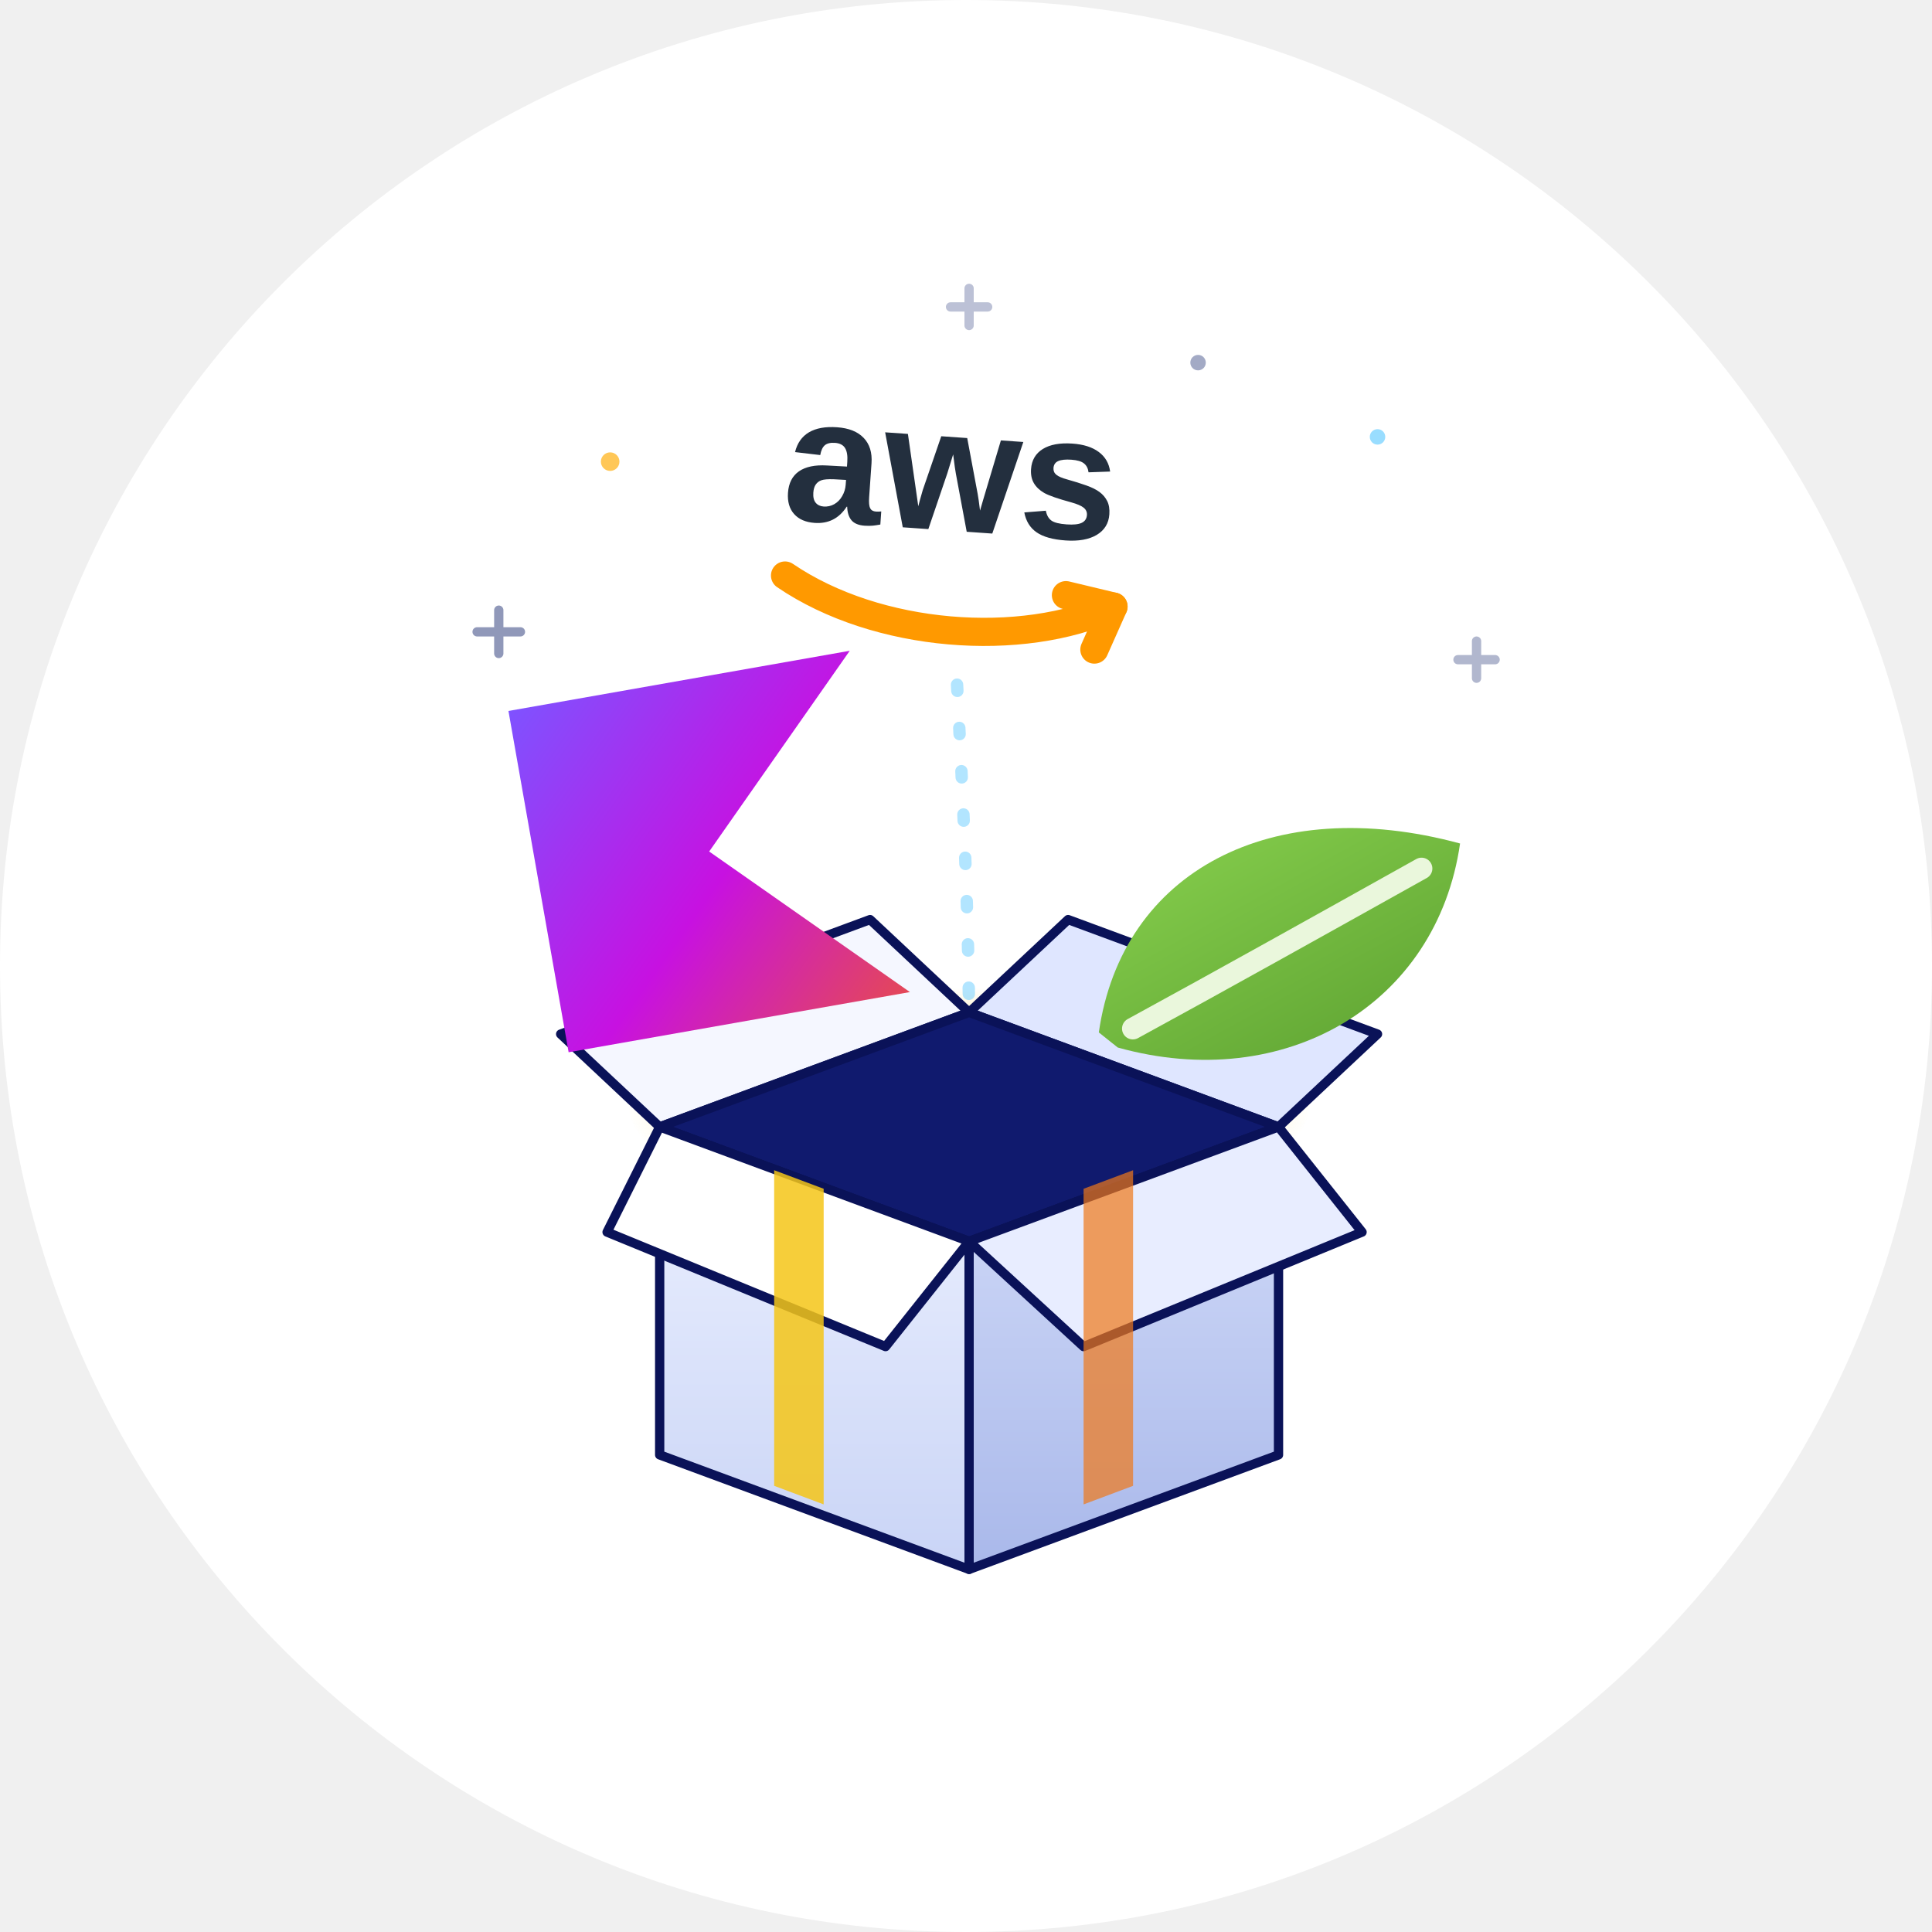
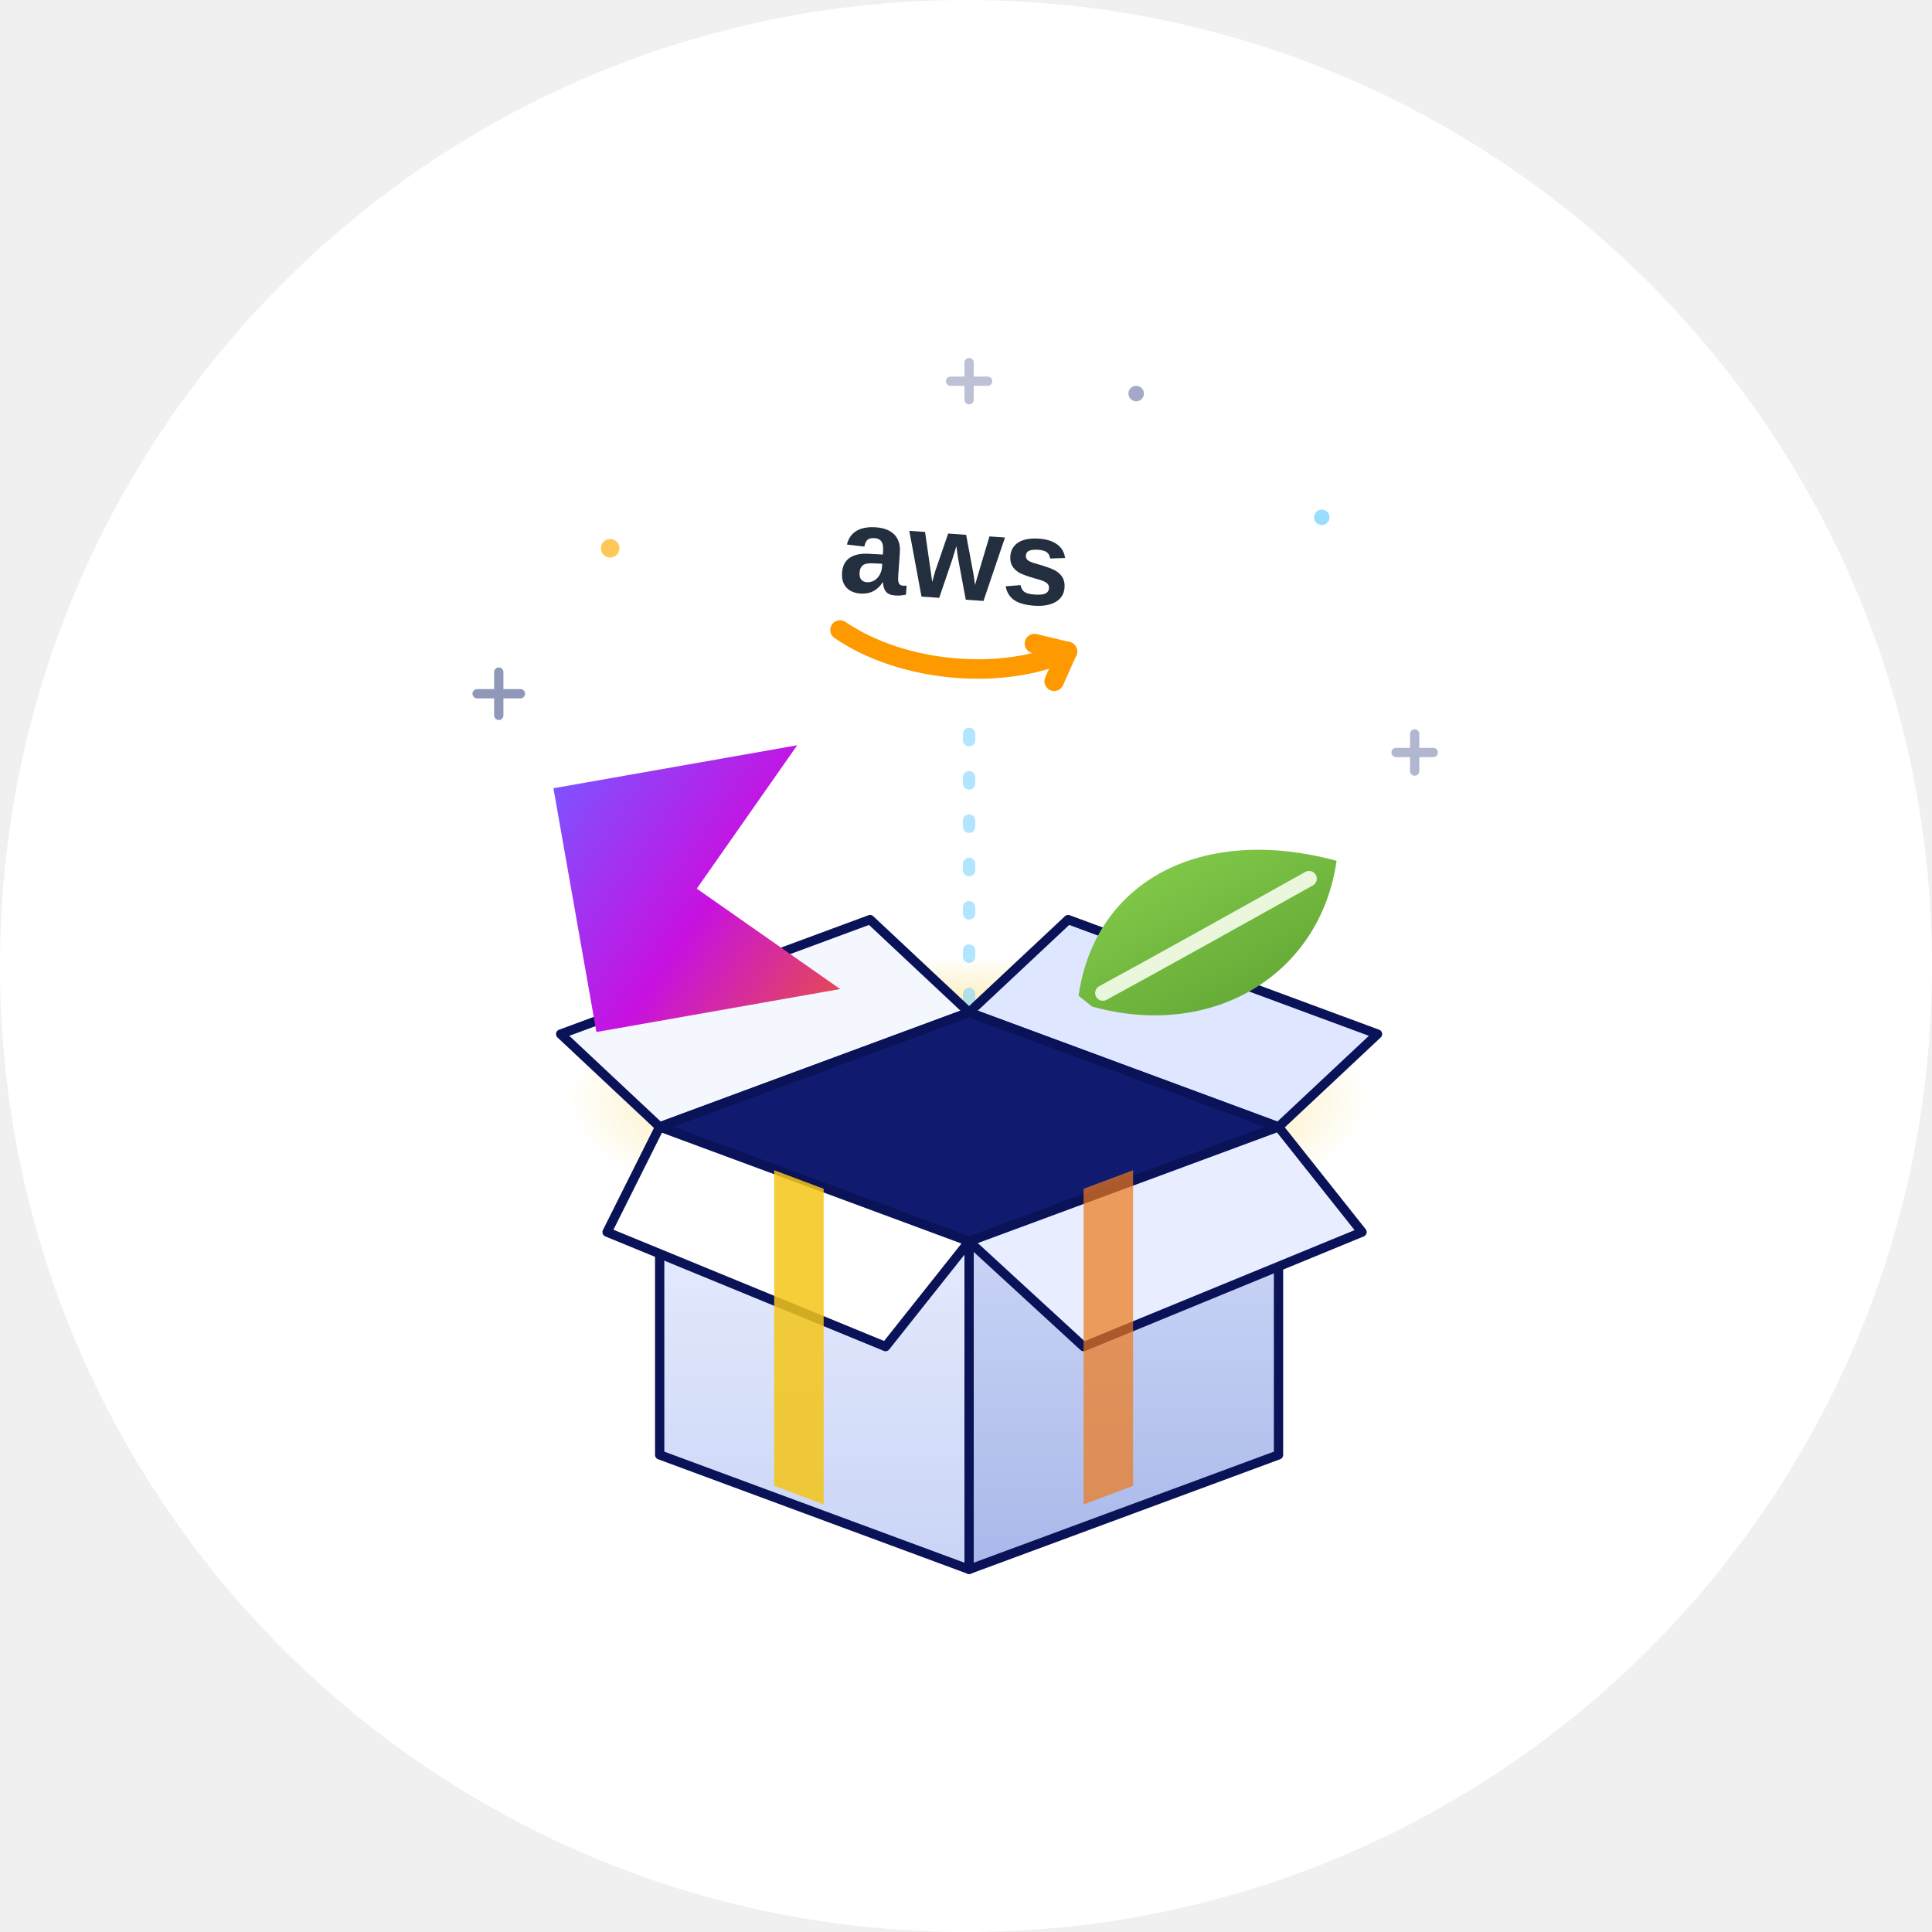
<svg xmlns="http://www.w3.org/2000/svg" viewBox="0 0 512 512">
  <defs>
    <radialGradient id="glow">
      <stop offset="0" stop-color="#ffffff" stop-opacity=".25" />
      <stop offset="1" stop-color="#ffffff" stop-opacity="0" />
    </radialGradient>
    <radialGradient id="mouthGlow">
      <stop offset="0" stop-color="#ffe9b0" stop-opacity=".9" />
      <stop offset=".6" stop-color="#f5c518" stop-opacity=".35" />
      <stop offset="1" stop-color="#f5c518" stop-opacity="0" />
    </radialGradient>
    <linearGradient id="beam" x1="0" y1="1" x2="0" y2="0">
-       <stop offset="0" stop-color="#ffe9b0" stop-opacity=".30" />
+       <stop offset="0" stop-color="#ffe9b0" stop-opacity=".45" />
      <stop offset="1" stop-color="#ffe9b0" stop-opacity="0" />
    </linearGradient>
    <linearGradient id="boxFrontL" x1="0" y1="0" x2="0" y2="1">
      <stop offset="0" stop-color="#eef2ff" />
      <stop offset="1" stop-color="#c9d4f6" />
    </linearGradient>
    <linearGradient id="boxFrontR" x1="0" y1="0" x2="0" y2="1">
      <stop offset="0" stop-color="#d4ddf9" />
      <stop offset="1" stop-color="#a9b8ea" />
    </linearGradient>
    <linearGradient id="gKotlin" x1="0" y1="0" x2="1" y2="1">
      <stop offset="0" stop-color="#7F52FF" />
      <stop offset=".55" stop-color="#C711E1" />
      <stop offset="1" stop-color="#E44857" />
    </linearGradient>
    <linearGradient id="gLeaf" x1="0" y1="0" x2="1" y2="1">
      <stop offset="0" stop-color="#8bd450" />
      <stop offset="1" stop-color="#5a9e2f" />
    </linearGradient>
  </defs>
  <circle cx="256" cy="256" r="256" fill="#ffffff" />
  <g transform="translate(256 256) scale(0.82) translate(-255 -255)">
-     <ellipse cx="256" cy="300" rx="110" ry="38" fill="url(#mouthGlow)" />
+     <ellipse cx="256" cy="298" rx="130" ry="46" fill="url(#mouthGlow)" />
    <g fill="none" stroke-linecap="round" stroke-dasharray="2 12">
-       <path stroke="#FFC145" stroke-width="4" opacity="0.65" d="M222 290 C 210 284, 198 278, 186 272" />
-       <path stroke="#7FD4FF" stroke-width="4" opacity="0.6" d="M256 278 C 256 240, 254 200, 252 162" />
-       <path stroke="#7c86ad" stroke-width="3.5" opacity="0.5" d="M286 292 C 304 288, 320 284, 334 280" />
+       <path stroke="#FFC145" stroke-width="4" opacity="0.65" d="M232 292 C 216 284, 196 272, 176 258" />
+       <path stroke="#7FD4FF" stroke-width="4" opacity="0.6" d="M256 280 C 256 244, 256 208, 256 172" />
+       <path stroke="#7c86ad" stroke-width="3.5" opacity="0.5" d="M282 292 C 300 284, 316 274, 330 262" />
    </g>
    <g stroke="#0a1258" stroke-width="3" stroke-linejoin="round">
      <polygon points="256,270 156,307 124,277 224,240" fill="#f5f7ff" />
      <polygon points="256,270 356,307 388,277 288,240" fill="#dfe6ff" />
      <polygon points="256,270 356,307 256,344 156,307" fill="#101a6e" />
      <polygon points="156,307 256,344 256,450 156,413" fill="url(#boxFrontL)" />
      <polygon points="256,344 356,307 356,413 256,450" fill="url(#boxFrontR)" />
      <polygon points="156,307 256,344 229,378 139,341" fill="#ffffff" />
      <polygon points="256,344 356,307 383,341 293,378" fill="#e8edff" />
    </g>
    <polygon points="193,321 209,327 209,429 193,423" fill="#f5c518" opacity="0.85" />
    <polygon points="293,327 309,321 309,423 293,429" fill="#f07818" opacity="0.7" />
-     <g transform="translate(116 162) rotate(-10 56 56)">
-       <polygon points="0,0 112,0 56,56 112,112 0,112" fill="url(#gKotlin)" />
+     <g transform="translate(128 190) rotate(-10 40 40)">
+       <polygon points="0,0 80,0 40,40 80,80 0,80" fill="url(#gKotlin)" />
    </g>
-     <g transform="translate(199 56) rotate(4) scale(1.3)">
+     <g transform="translate(216 96) rotate(4) scale(0.9)">
      <text x="0" y="42" font-family="Segoe UI, Arial, Helvetica, sans-serif" font-size="44" font-weight="700" fill="#232F3E">aws</text>
      <path d="M2 56 C 26 70, 62 70, 84 58" fill="none" stroke="#FF9900" stroke-width="7" stroke-linecap="round" />
      <path d="M84 58 l -12 -2 m 12 2 l -4 11" fill="none" stroke="#FF9900" stroke-width="7" stroke-linecap="round" />
    </g>
-     <g transform="translate(310 186) rotate(12) scale(1.75)">
+     <g transform="translate(300 200) rotate(12) scale(1.25)">
      <path d="M4 52 C 2 22, 26 2, 62 4 C 64 34, 40 56, 8 54 Z" fill="url(#gLeaf)" />
      <path d="M10 50 C 24 38, 40 24, 56 10" fill="none" stroke="#eaf7dc" stroke-width="4" stroke-linecap="round" />
    </g>
    <g stroke="#7c86ad" stroke-width="3" stroke-linecap="round" opacity="0.85">
-       <path d="M104 140 v 14 M97 147 h 14" />
-       <path d="M420 150 v 12 M414 156 h 12" opacity="0.7" />
-       <path d="M256 36 v 12 M250 42 h 12" opacity="0.6" />
+       <path d="M104 160 v 14 M97 167 h 14" />
+       <path d="M400 180 v 12 M394 186 h 12" opacity="0.7" />
+       <path d="M256 60 v 12 M250 66 h 12" opacity="0.6" />
    </g>
-     <circle cx="140" cy="92" r="3" fill="#FFC145" opacity="0.9" />
-     <circle cx="388" cy="84" r="2.5" fill="#7FD4FF" opacity="0.8" />
-     <circle cx="330" cy="60" r="2.5" fill="#7c86ad" opacity="0.7" />
+     <circle cx="140" cy="120" r="3" fill="#FFC145" opacity="0.9" />
+     <circle cx="370" cy="110" r="2.5" fill="#7FD4FF" opacity="0.8" />
+     <circle cx="310" cy="70" r="2.5" fill="#7c86ad" opacity="0.7" />
  </g>
</svg>
